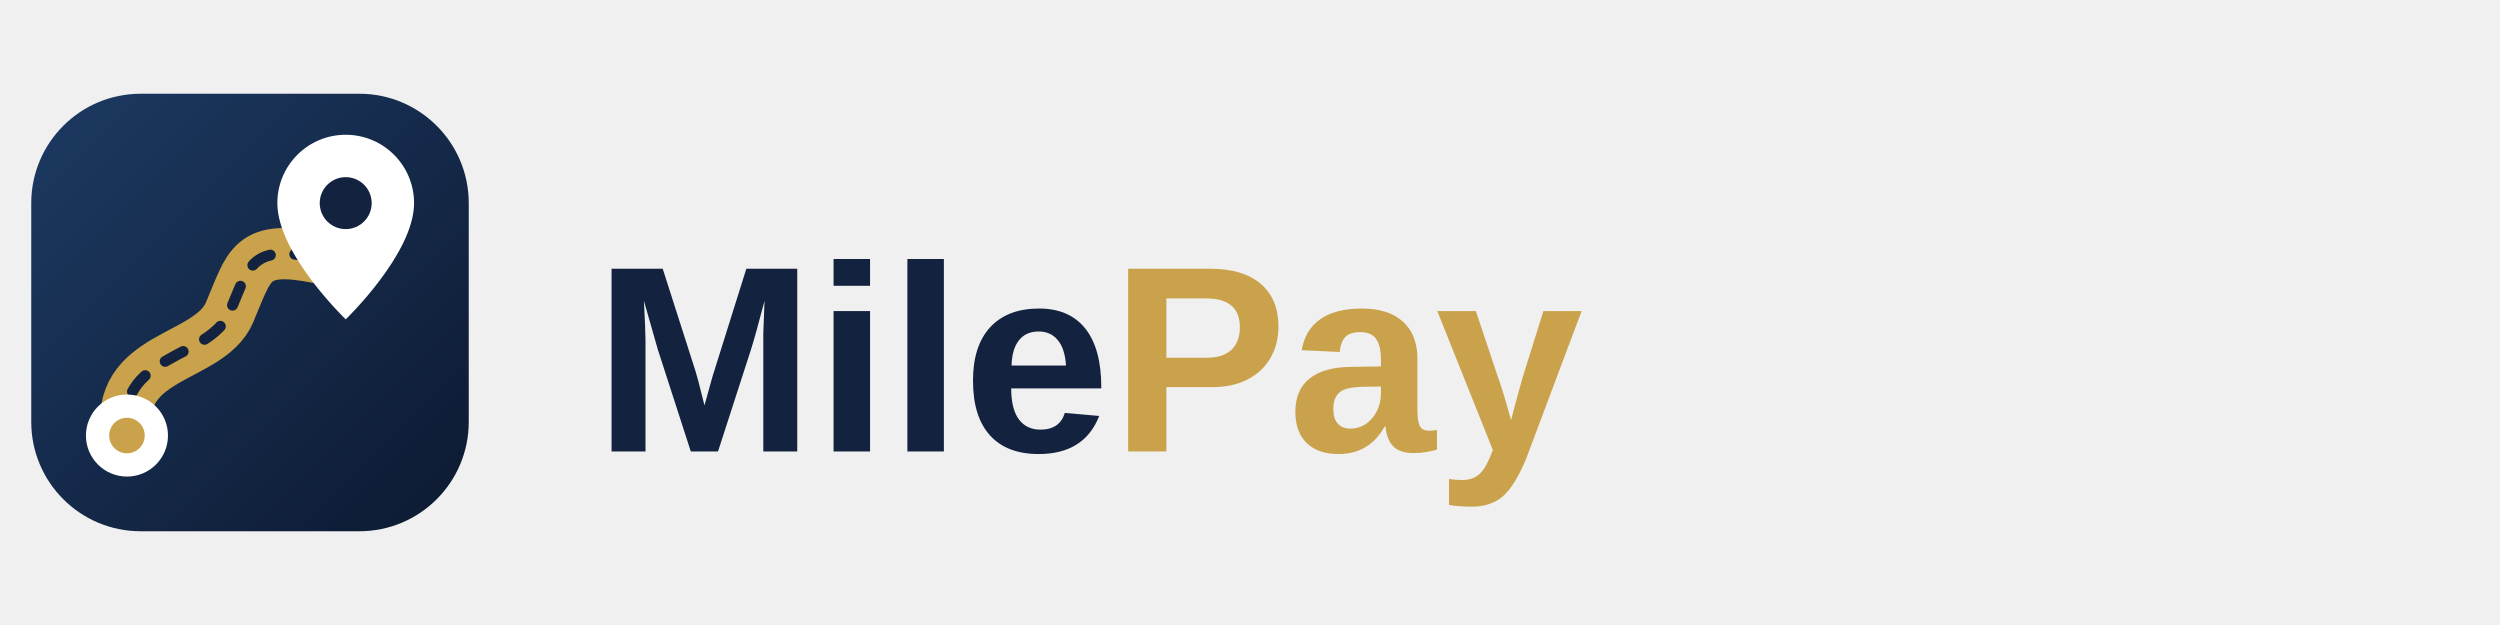
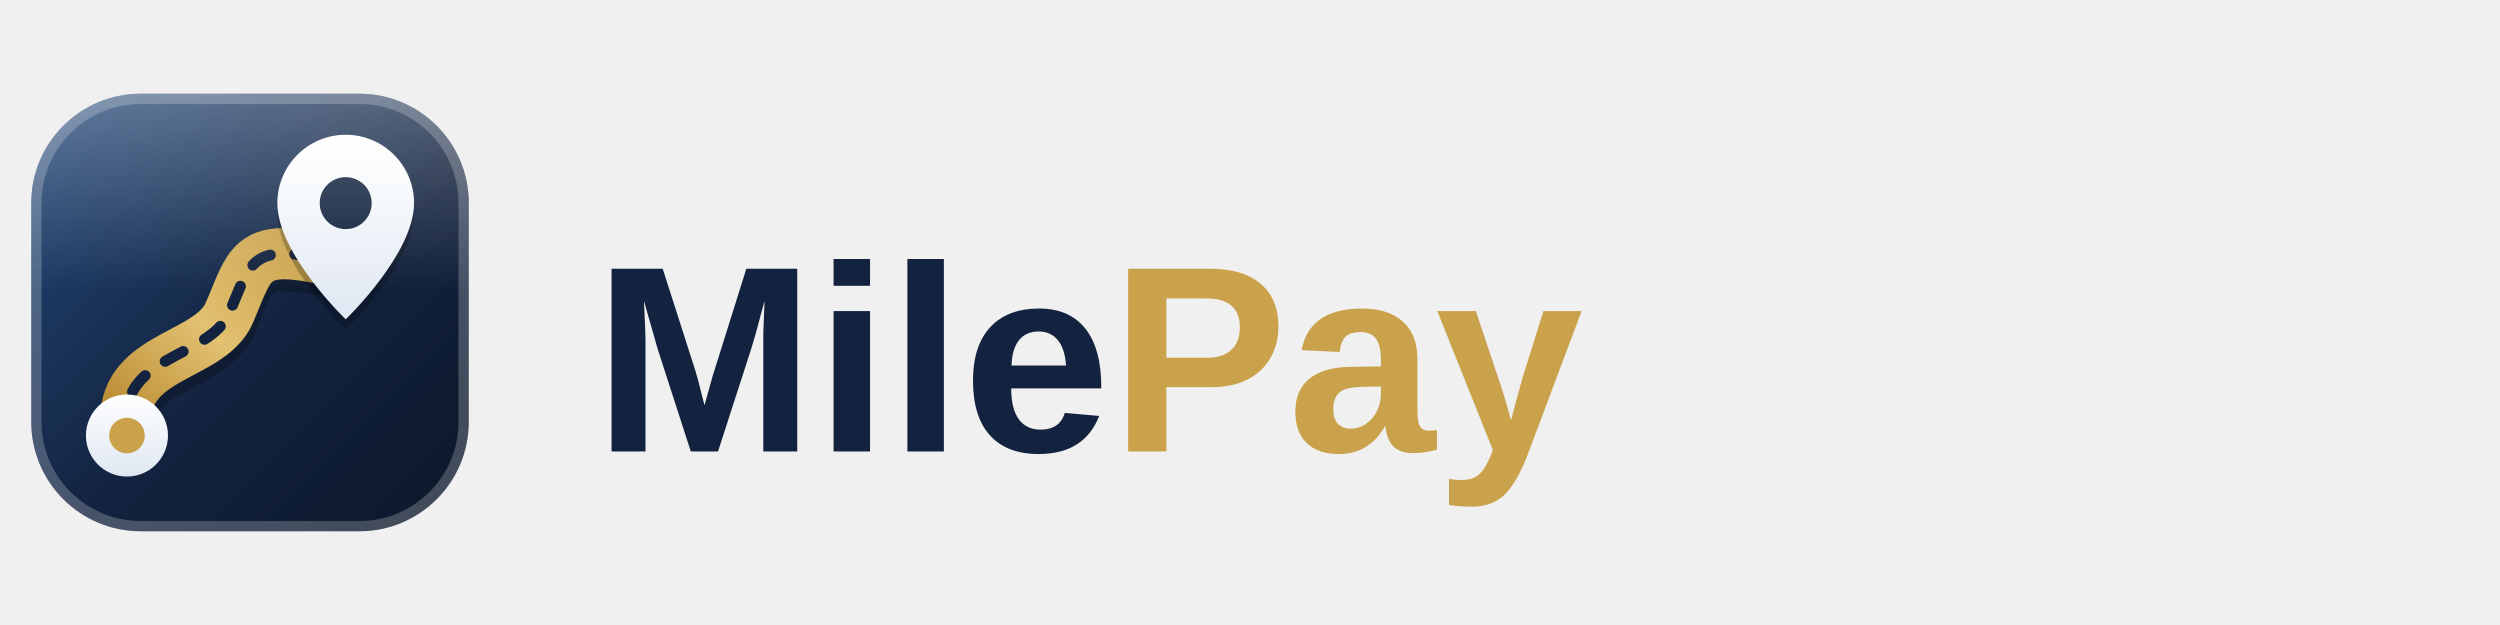
<svg xmlns="http://www.w3.org/2000/svg" width="320" height="80" viewBox="0 0 320 80" role="img" aria-label="MilePay">
  <defs>
    <linearGradient id="mpg" x1="0" y1="0" x2="1" y2="1">
-       <stop offset="0" stop-color="#1c3a63" />
-       <stop offset="1" stop-color="#0d1930" />
+       <stop offset="0" stop-color="#22487a" />
+       <stop offset=".55" stop-color="#13233f" />
+       <stop offset="1" stop-color="#0b1628" />
+     </linearGradient>
+     <linearGradient id="mps" x1="0" y1="0" x2="0" y2="1">
+       <stop offset="0" stop-color="#fff" stop-opacity=".28" />
+       <stop offset=".45" stop-color="#fff" stop-opacity="0" />
+     </linearGradient>
+     <linearGradient id="mpr" x1="0" y1="1" x2="1" y2="0">
+       <stop offset="0" stop-color="#b8892f" />
+       <stop offset=".5" stop-color="#e2c171" />
+       <stop offset="1" stop-color="#c9a24b" />
+     </linearGradient>
+     <linearGradient id="mpp" x1="0" y1="0" x2="0" y2="1">
+       <stop offset="0" stop-color="#ffffff" />
+       <stop offset="1" stop-color="#dfe7f2" />
    </linearGradient>
  </defs>
  <g transform="translate(4 12) scale(0.875)">
    <rect width="64" height="64" rx="16" fill="url(#mpg)" />
-     <path d="M14 50 C12 38, 26 39, 29 32 S 32 22, 42 24" fill="none" stroke="#c9a24b" stroke-width="7.5" stroke-linecap="round" />
+     <path d="M14 50 C12 38, 26 39, 29 32 S 32 22, 42 24" fill="none" stroke="#000" stroke-opacity=".25" stroke-width="8" stroke-linecap="round" transform="translate(0 1.5)" />
+     <path d="M14 50 C12 38, 26 39, 29 32 S 32 22, 42 24" fill="none" stroke="url(#mpr)" stroke-width="7.5" stroke-linecap="round" />
    <path d="M14 50 C12 38, 26 39, 29 32 S 32 22, 42 24" fill="none" stroke="#13233f" stroke-width="1.6" stroke-linecap="round" stroke-dasharray="3 3.6" />
-     <circle cx="14" cy="50" r="6" fill="#ffffff" />
+     <circle cx="14" cy="50" r="6" fill="url(#mpp)" />
    <circle cx="14" cy="50" r="2.6" fill="#c9a24b" />
-     <path d="M46 6 a10 10 0 0 1 10 10 c0 7.4 -10 17 -10 17 s-10 -9.6 -10 -17 a10 10 0 0 1 10 -10z" fill="#ffffff" />
+     <path d="M46 7.5 a10 10 0 0 1 10 10 c0 7.4 -10 17 -10 17 s-10 -9.6 -10 -17 a10 10 0 0 1 10 -10z" fill="#000" fill-opacity=".25" />
+     <path d="M46 6 a10 10 0 0 1 10 10 c0 7.4 -10 17 -10 17 s-10 -9.6 -10 -17 a10 10 0 0 1 10 -10z" fill="url(#mpp)" />
    <circle cx="46" cy="16" r="3.8" fill="#13233f" />
+     <rect width="64" height="64" rx="16" fill="url(#mps)" />
+     <rect x=".75" y=".75" width="62.5" height="62.5" rx="15.25" fill="none" stroke="#fff" stroke-opacity=".22" stroke-width="1.5" />
  </g>
  <text x="76" y="46" font-family="Sora, Arial, Helvetica, sans-serif" font-size="34" font-weight="800" fill="#13233f" dominant-baseline="central">Mile<tspan fill="#c9a24b">Pay</tspan>
  </text>
</svg>
